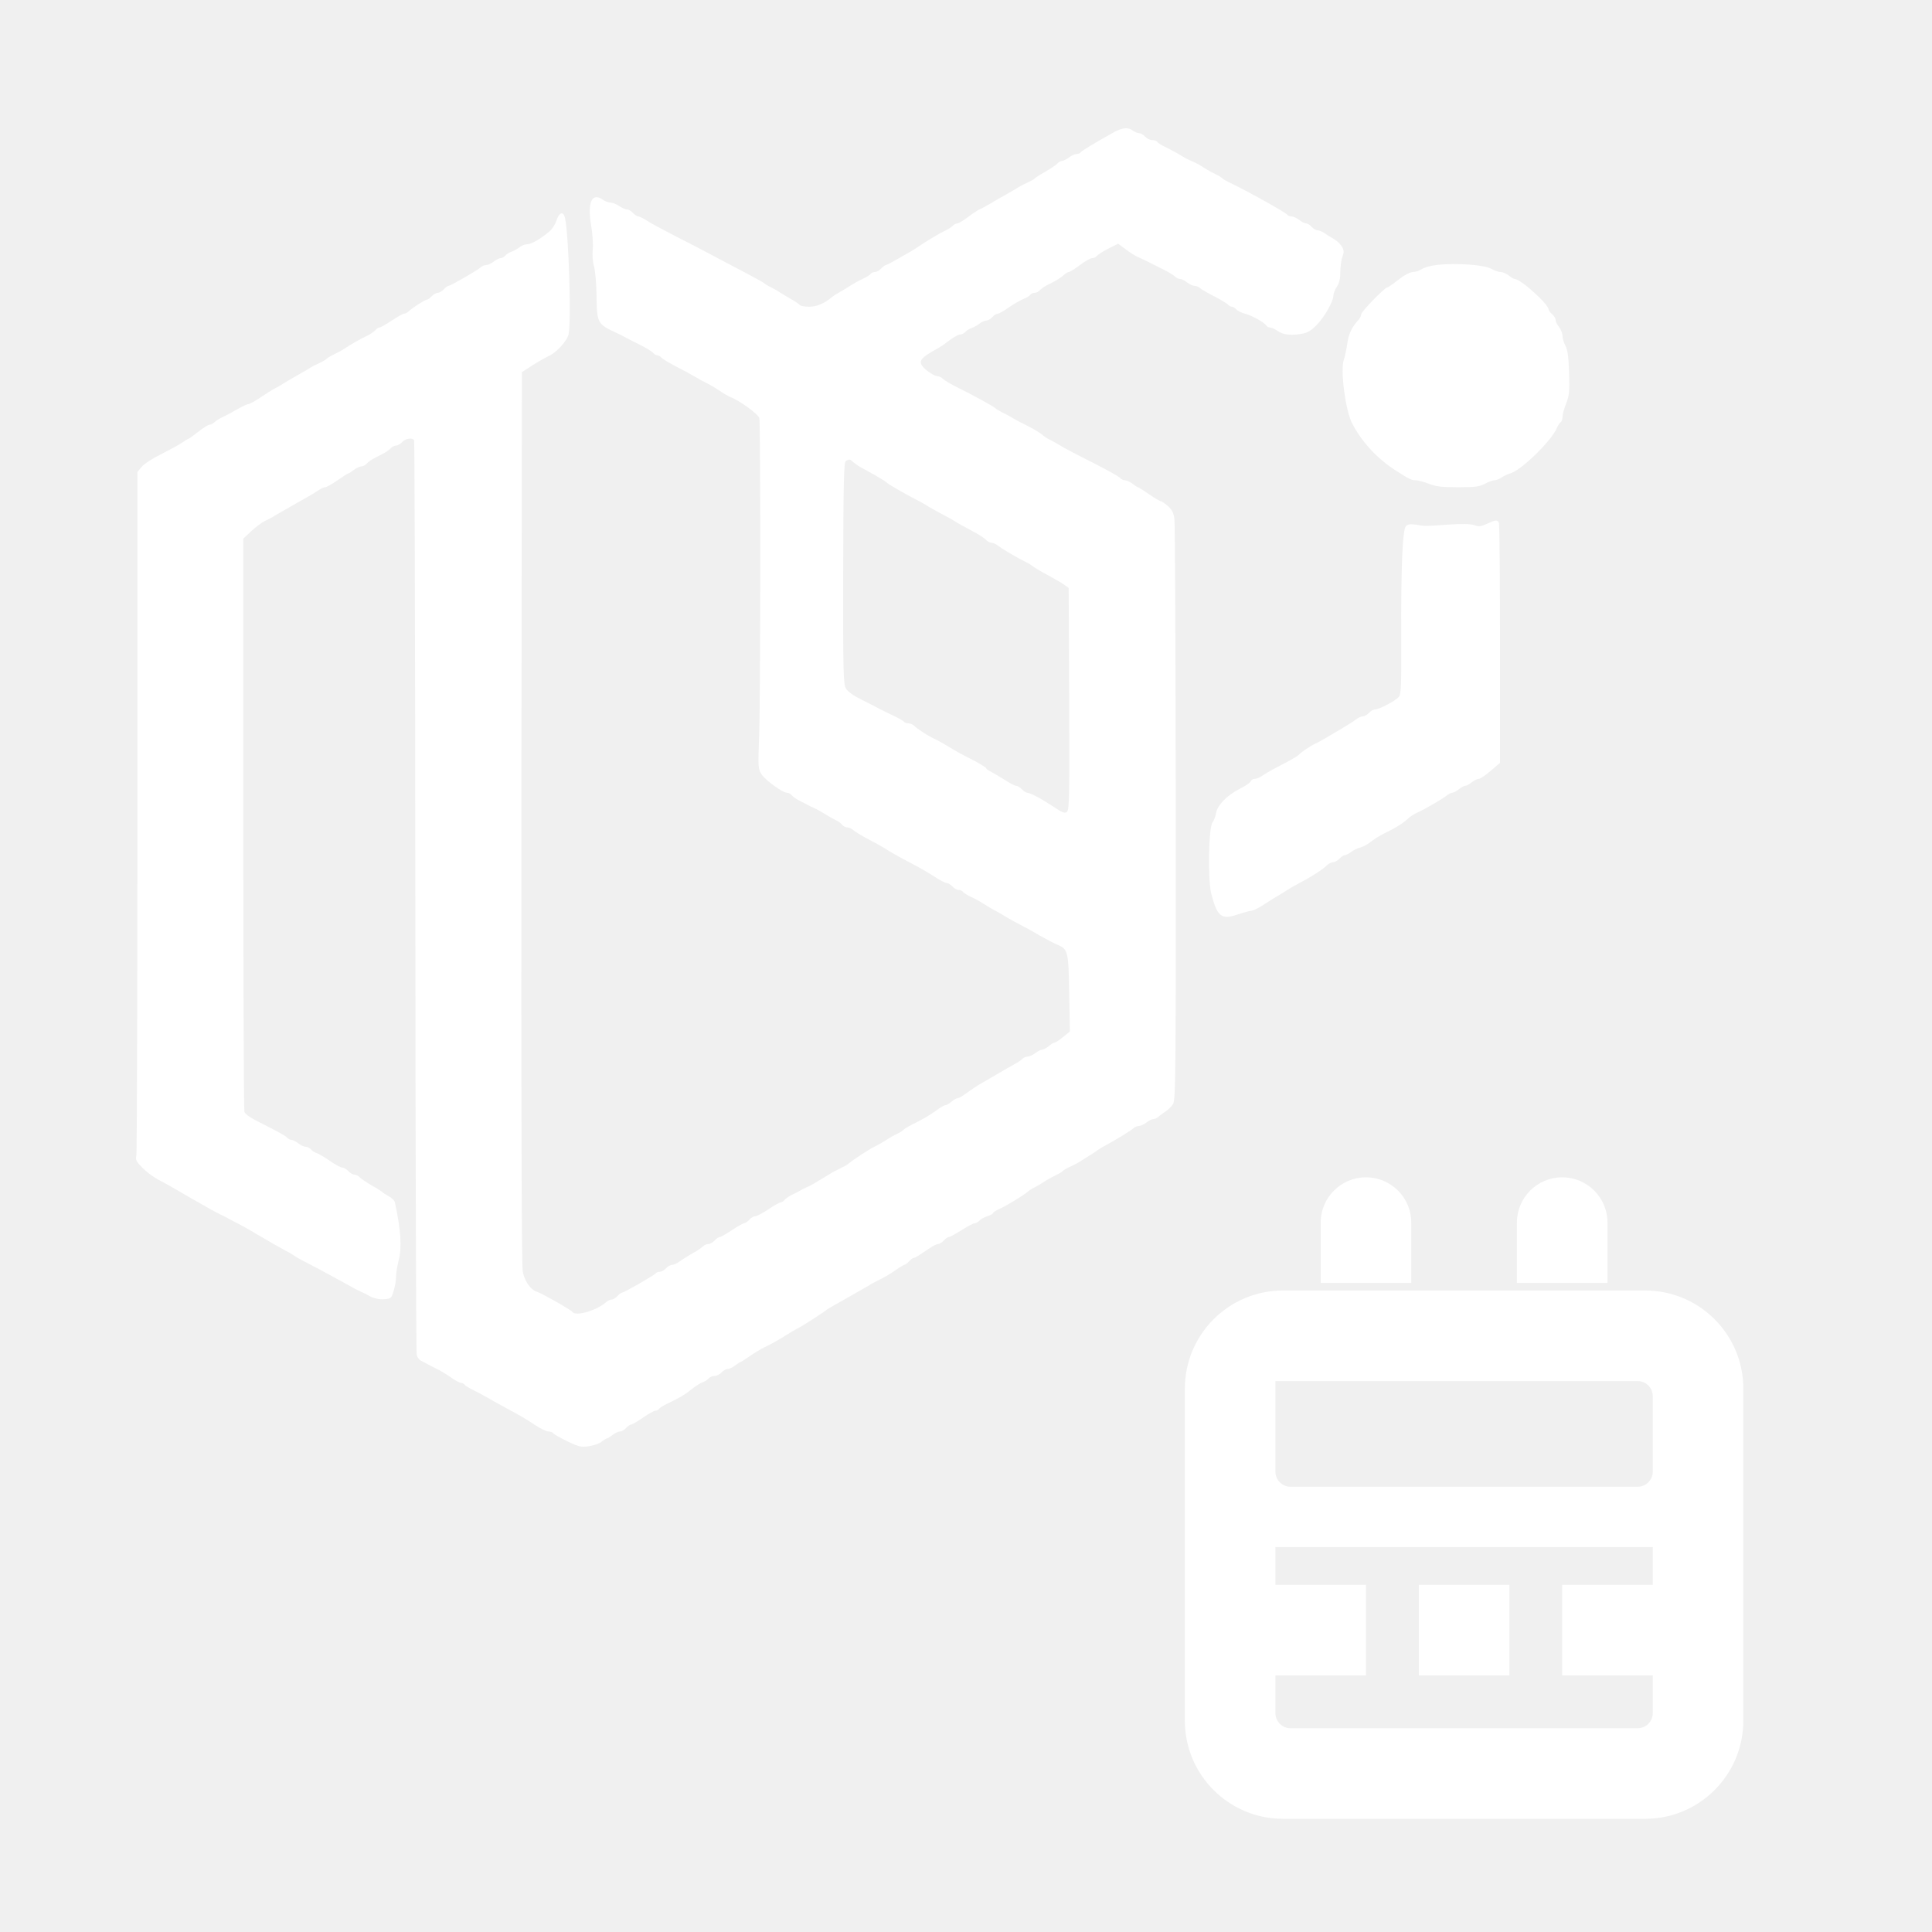
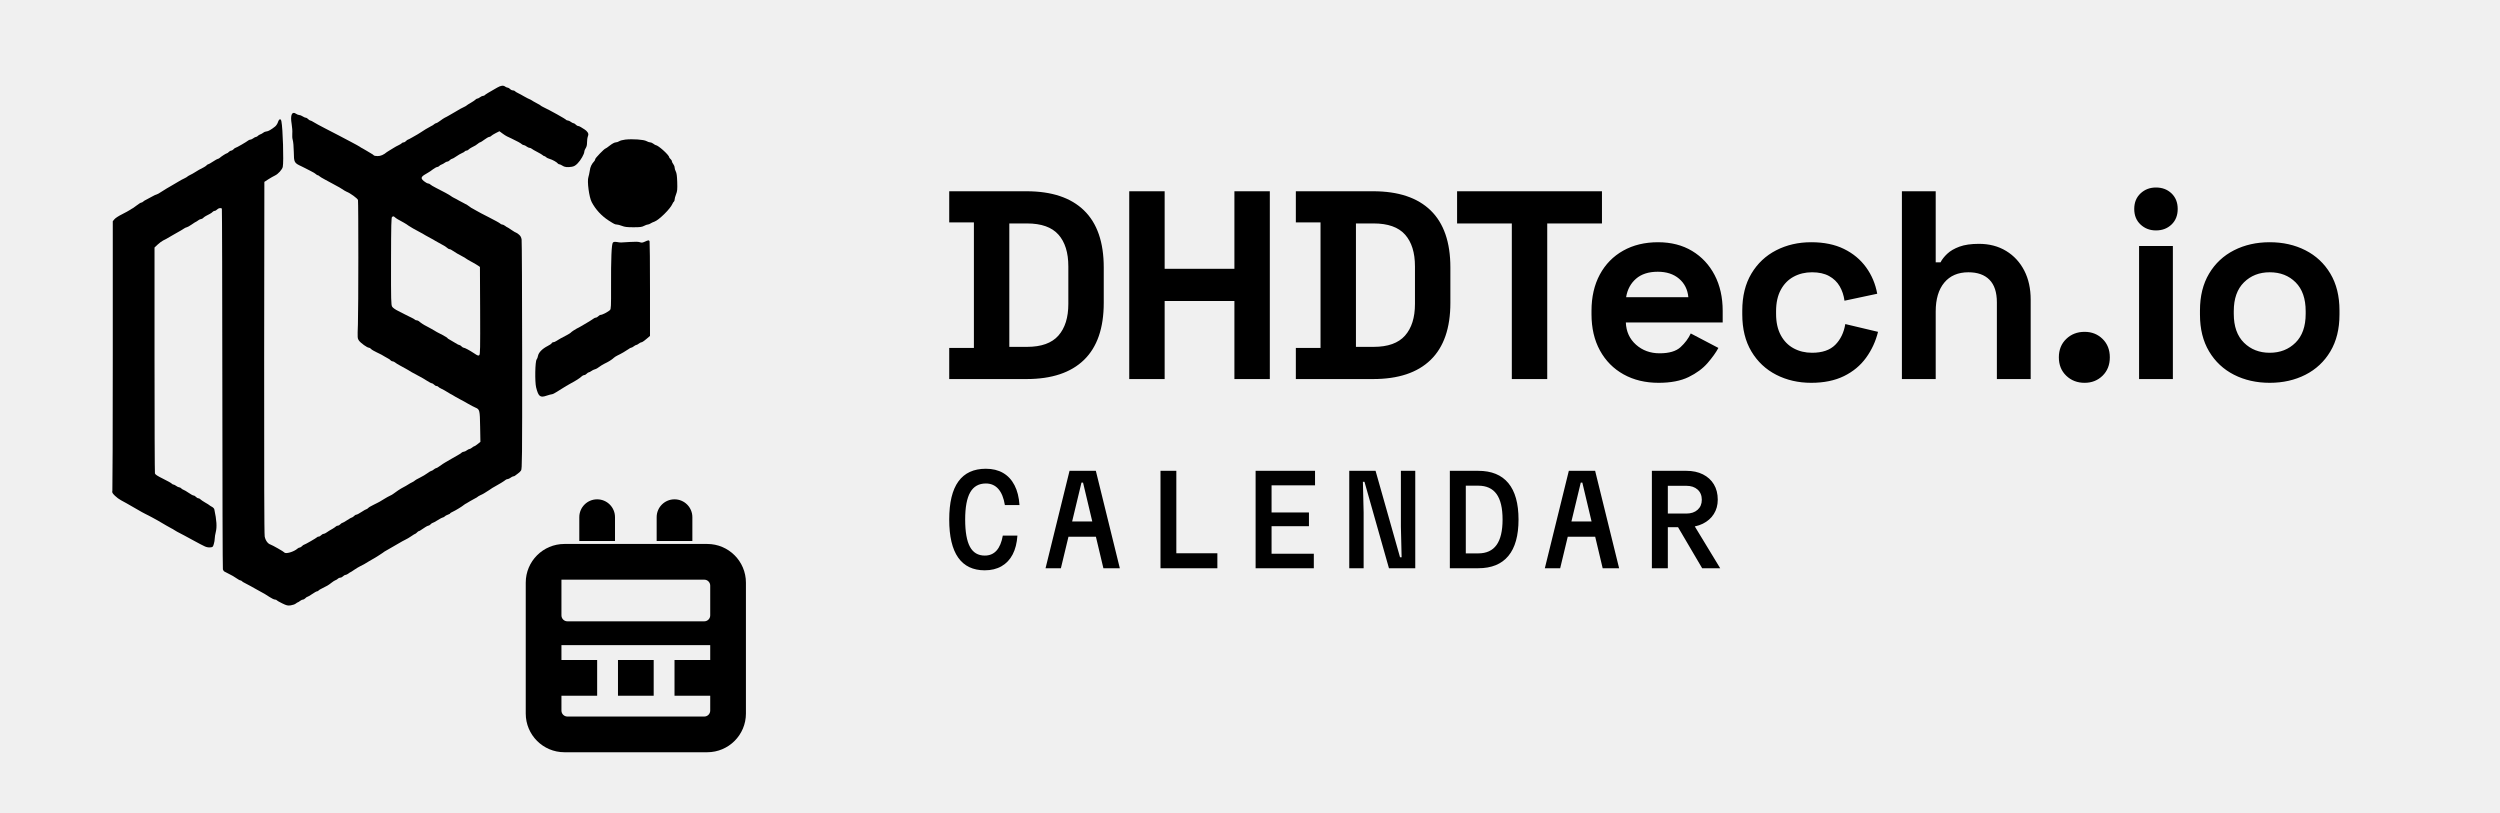
- <svg xmlns="http://www.w3.org/2000/svg" width="512" height="512" viewBox="0 0 512 512" role="img" aria-label="DHDTech.io Calendar">
-   <g transform="translate(0 0) scale(1)">
-     <g color="#ffffff" fill="#ffffff" transform="translate(24 4) scale(.46)">
+ <svg xmlns="http://www.w3.org/2000/svg" width="1280" height="416" viewBox="0 0 1280 416" role="img" aria-label="DHDTech.io Calendar">
+   <g transform="translate(30 18) scale(0.7617188)">
+     <g color="#000000" fill="#000000" transform="translate(24 4) scale(.46)">
      <g transform="translate(0,880) scale(0.1,-0.1)" fill="currentColor" stroke="none">
        <path d="M5888 8121 c-114 -64 -178 -103 -184 -112 -3 -5 -13 -9 -23 -9 -10 0 -30 -9 -44 -20 -14 -11 -32 -20 -40 -20 -8 0 -20 -7 -27 -15 -7 -8 -38 -29 -69 -47 -31 -17 -58 -35 -61 -39 -3 -4 -21 -14 -40 -23 -19 -8 -42 -20 -50 -25 -8 -6 -41 -25 -73 -43 -33 -18 -75 -43 -95 -55 -21 -12 -47 -27 -60 -32 -13 -6 -44 -27 -69 -46 -25 -19 -52 -35 -59 -35 -7 0 -19 -6 -27 -14 -8 -8 -29 -22 -48 -30 -30 -14 -119 -68 -159 -96 -8 -6 -25 -16 -37 -23 -12 -7 -47 -27 -77 -44 -31 -18 -60 -33 -64 -33 -5 0 -17 -9 -27 -20 -10 -11 -26 -20 -36 -20 -10 0 -21 -5 -25 -11 -3 -6 -25 -19 -48 -30 -22 -10 -54 -28 -71 -39 -16 -11 -43 -27 -59 -36 -16 -9 -34 -20 -40 -25 -49 -41 -91 -59 -136 -59 -27 0 -52 5 -55 10 -4 6 -23 19 -43 30 -20 12 -50 29 -67 40 -16 11 -41 25 -55 32 -14 6 -32 17 -40 24 -8 6 -64 37 -125 69 -60 31 -141 74 -180 95 -38 21 -130 68 -203 105 -72 37 -148 78 -167 91 -20 13 -42 24 -49 24 -7 0 -21 9 -31 20 -10 11 -25 20 -34 20 -9 0 -29 9 -46 20 -16 11 -39 20 -50 20 -11 0 -31 7 -43 16 -64 45 -91 -14 -68 -149 8 -45 12 -107 9 -138 -3 -33 0 -73 7 -95 7 -22 14 -96 15 -171 2 -158 5 -163 115 -214 14 -6 32 -15 40 -20 8 -5 47 -24 86 -44 40 -19 77 -42 84 -50 7 -8 18 -15 25 -15 7 0 17 -6 23 -13 6 -7 44 -30 84 -51 40 -20 91 -48 113 -61 22 -13 51 -29 64 -35 13 -6 45 -24 70 -41 25 -17 55 -35 68 -40 53 -20 161 -99 166 -121 7 -36 7 -1590 -1 -1817 -7 -201 -7 -204 15 -237 25 -35 120 -104 145 -104 9 0 21 -7 28 -15 7 -8 24 -21 39 -28 14 -7 35 -18 46 -24 11 -6 31 -16 45 -22 14 -6 43 -22 65 -36 22 -14 49 -29 60 -34 12 -5 27 -16 34 -25 7 -9 22 -16 32 -16 9 0 24 -7 33 -15 8 -8 45 -31 83 -51 37 -19 82 -44 98 -54 37 -24 72 -44 165 -93 40 -20 95 -53 124 -72 29 -19 60 -35 68 -35 8 0 23 -9 33 -20 10 -11 26 -20 36 -20 10 0 21 -5 25 -11 3 -6 25 -19 48 -30 22 -10 55 -28 71 -39 17 -11 44 -27 60 -36 17 -8 48 -26 70 -40 22 -13 58 -33 80 -44 22 -11 72 -38 110 -61 39 -22 86 -47 106 -55 60 -26 63 -36 67 -280 l4 -220 -40 -32 c-22 -18 -44 -32 -49 -32 -6 0 -20 -9 -33 -20 -13 -11 -30 -20 -37 -20 -8 0 -26 -9 -40 -20 -14 -11 -34 -20 -44 -20 -9 0 -24 -6 -31 -13 -7 -8 -25 -20 -40 -28 -14 -8 -61 -34 -103 -59 -42 -25 -86 -50 -98 -57 -23 -13 -39 -24 -90 -60 -17 -13 -36 -23 -42 -23 -7 0 -22 -9 -35 -20 -13 -11 -28 -20 -35 -20 -7 0 -32 -15 -56 -33 -24 -18 -74 -48 -111 -66 -37 -18 -70 -37 -74 -42 -3 -5 -20 -16 -37 -24 -18 -8 -45 -24 -62 -35 -16 -11 -48 -29 -70 -40 -35 -17 -118 -72 -151 -99 -7 -6 -27 -17 -45 -25 -19 -9 -49 -25 -66 -36 -85 -52 -100 -61 -123 -71 -14 -6 -32 -15 -40 -20 -8 -5 -29 -16 -46 -24 -17 -7 -36 -21 -44 -29 -7 -9 -18 -16 -24 -16 -6 0 -38 -18 -71 -40 -33 -22 -67 -40 -76 -40 -9 0 -24 -9 -34 -20 -10 -11 -23 -20 -29 -20 -6 0 -38 -18 -71 -40 -33 -22 -65 -40 -71 -40 -6 0 -19 -9 -29 -20 -10 -11 -26 -20 -36 -20 -10 0 -24 -6 -31 -14 -8 -7 -27 -21 -43 -30 -40 -22 -65 -38 -94 -58 -13 -10 -31 -18 -41 -18 -9 0 -25 -9 -35 -20 -10 -11 -26 -20 -36 -20 -10 0 -20 -4 -23 -9 -7 -10 -182 -111 -194 -111 -5 0 -17 -9 -27 -20 -10 -11 -25 -20 -33 -20 -9 0 -23 -7 -32 -15 -53 -48 -177 -84 -194 -56 -7 11 -174 106 -202 115 -39 12 -73 60 -84 117 -7 35 -9 931 -8 2618 l3 2564 60 39 c33 21 76 45 95 54 46 21 106 88 114 126 16 79 1 565 -20 666 -9 45 -34 38 -51 -14 -7 -22 -26 -50 -41 -62 -53 -43 -103 -72 -126 -72 -13 0 -34 -8 -47 -19 -13 -10 -34 -21 -46 -25 -11 -4 -27 -13 -33 -21 -7 -8 -19 -15 -27 -15 -8 0 -26 -9 -40 -20 -14 -11 -34 -20 -44 -20 -9 0 -24 -6 -31 -13 -17 -16 -174 -107 -186 -107 -5 0 -17 -9 -27 -20 -10 -11 -26 -20 -35 -20 -9 0 -25 -9 -35 -20 -10 -11 -23 -20 -29 -20 -10 0 -81 -46 -104 -67 -7 -7 -19 -13 -25 -13 -7 0 -39 -18 -72 -40 -33 -22 -65 -40 -71 -40 -6 0 -17 -7 -24 -16 -8 -8 -27 -22 -44 -30 -40 -19 -93 -49 -131 -74 -16 -11 -46 -27 -65 -36 -19 -9 -37 -20 -40 -24 -3 -4 -21 -15 -40 -24 -19 -8 -42 -20 -50 -25 -8 -6 -41 -25 -73 -43 -32 -18 -71 -41 -85 -50 -15 -10 -38 -23 -52 -30 -14 -7 -50 -30 -80 -50 -30 -21 -62 -38 -70 -39 -8 0 -37 -14 -65 -30 -27 -16 -65 -36 -84 -45 -19 -8 -40 -22 -48 -30 -8 -8 -20 -14 -28 -14 -7 0 -36 -18 -64 -40 -28 -22 -53 -40 -55 -40 -3 0 -21 -11 -40 -24 -19 -13 -73 -42 -120 -66 -47 -23 -97 -55 -111 -72 l-25 -30 0 -1953 c0 -1074 -3 -1967 -6 -1984 -6 -27 -1 -36 37 -74 24 -24 64 -53 89 -66 25 -13 61 -33 82 -45 37 -22 170 -98 223 -128 17 -9 41 -22 55 -29 14 -6 32 -15 40 -20 8 -5 33 -18 55 -29 22 -11 58 -31 80 -44 22 -13 51 -31 65 -38 14 -8 43 -25 65 -38 22 -13 54 -30 70 -39 17 -8 35 -19 40 -23 6 -5 26 -17 45 -27 19 -11 67 -35 105 -55 39 -21 102 -55 140 -76 39 -22 81 -45 95 -51 14 -6 42 -20 62 -31 24 -12 53 -18 79 -16 40 3 42 5 55 48 8 25 14 62 14 82 0 20 7 63 15 94 19 74 13 173 -21 331 -2 13 -19 30 -37 39 -17 9 -34 20 -37 24 -3 3 -30 21 -61 38 -31 18 -62 39 -69 47 -7 8 -20 15 -30 15 -9 0 -25 9 -35 20 -10 11 -25 20 -34 20 -9 0 -41 17 -72 39 -31 21 -65 42 -77 45 -11 4 -26 13 -32 21 -7 8 -20 15 -30 15 -9 0 -29 9 -43 20 -14 11 -32 20 -40 20 -8 0 -20 7 -27 15 -6 8 -63 39 -125 70 -83 41 -114 61 -119 78 -3 12 -6 760 -6 1661 l0 1640 47 44 c26 24 61 50 78 58 16 7 37 18 45 23 8 6 56 33 105 61 120 68 126 71 157 92 15 10 33 18 40 18 7 0 39 18 71 40 31 22 60 40 63 40 3 0 17 9 31 20 14 11 34 20 43 20 10 0 23 7 30 15 7 8 24 21 39 29 14 7 40 21 57 30 18 9 37 23 44 31 7 8 20 15 30 15 9 0 25 9 35 20 19 21 59 27 69 11 3 -5 6 -1187 7 -2628 1 -1440 4 -2629 8 -2642 3 -13 14 -28 24 -33 9 -4 25 -13 35 -18 9 -6 32 -17 50 -26 18 -8 56 -30 83 -49 27 -19 55 -35 63 -35 8 0 18 -5 22 -11 3 -6 25 -19 48 -30 22 -11 59 -30 81 -43 22 -13 67 -38 100 -56 105 -57 119 -65 176 -103 31 -20 65 -37 77 -37 11 0 24 -4 27 -10 3 -5 40 -26 81 -46 66 -32 80 -35 124 -29 27 4 61 15 74 26 13 10 27 19 31 19 4 0 18 9 32 20 14 11 33 20 43 20 9 0 25 9 35 20 10 11 23 20 29 20 6 0 37 18 69 40 31 22 64 40 72 40 7 0 17 5 21 11 3 6 25 19 48 30 73 35 100 51 141 84 22 18 50 35 62 39 11 4 27 13 33 21 7 8 22 15 35 15 12 0 30 9 40 20 10 11 26 20 35 20 10 0 29 9 43 20 14 11 28 20 31 20 3 0 28 16 55 35 27 19 65 41 83 50 41 19 93 49 133 75 17 11 41 25 55 32 26 12 161 99 170 109 3 3 59 35 125 72 66 38 127 72 135 78 8 5 30 16 48 25 18 8 56 30 83 49 27 19 53 35 57 35 5 0 17 9 27 20 10 11 22 20 27 20 8 0 21 8 95 58 18 12 38 22 46 22 8 0 22 9 32 20 10 11 23 20 29 20 6 0 39 18 74 40 34 22 69 40 76 40 8 0 19 7 26 14 6 8 27 20 46 26 19 6 34 15 34 19 0 4 17 15 38 24 40 18 138 78 162 99 8 7 26 19 40 25 14 7 39 22 55 33 17 11 46 27 65 36 19 9 37 20 40 24 3 4 21 15 40 24 19 8 44 21 55 28 62 38 101 64 110 71 6 4 24 16 42 25 58 31 148 86 161 99 7 7 22 13 31 13 10 0 30 9 44 20 14 11 32 20 40 20 9 0 22 6 29 13 7 7 25 20 40 30 15 9 35 29 44 43 15 23 17 156 16 1677 -1 908 -4 1672 -8 1697 -5 33 -15 52 -38 72 -17 15 -35 27 -41 28 -5 0 -36 18 -68 40 -31 22 -60 40 -63 40 -3 0 -17 9 -31 20 -14 11 -34 20 -43 20 -10 0 -23 6 -29 14 -7 8 -81 49 -164 91 -84 42 -165 85 -182 96 -16 10 -41 24 -55 31 -14 6 -33 18 -43 27 -20 17 -47 33 -102 61 -22 11 -48 24 -57 30 -10 5 -26 15 -35 20 -10 6 -29 15 -43 22 -14 7 -32 18 -40 25 -19 15 -121 71 -216 118 -40 20 -77 42 -84 50 -7 8 -22 15 -34 15 -11 1 -38 16 -60 34 -55 47 -46 65 63 125 15 8 46 29 70 48 24 18 52 33 61 33 10 0 23 7 30 15 6 8 22 17 33 21 12 4 33 15 46 25 13 11 31 19 41 19 9 0 25 9 35 20 10 11 24 20 32 20 7 0 35 16 62 35 27 19 65 41 84 49 19 7 38 19 41 25 4 6 15 11 25 11 10 0 24 7 31 16 8 8 27 22 44 30 45 21 73 39 94 57 10 10 23 17 28 17 6 0 35 18 64 40 29 22 61 40 71 40 9 0 22 6 28 14 7 8 36 26 67 42 l54 27 43 -32 c23 -17 53 -37 67 -43 24 -10 91 -43 167 -82 21 -11 44 -26 51 -33 7 -7 20 -13 29 -13 8 0 26 -9 40 -20 14 -11 34 -20 44 -20 9 0 24 -6 31 -13 7 -7 44 -28 81 -47 38 -19 73 -41 79 -47 6 -7 16 -13 23 -13 7 0 18 -7 25 -15 7 -8 30 -20 53 -26 41 -11 110 -50 122 -69 3 -5 13 -10 21 -10 8 0 27 -9 42 -19 31 -23 77 -28 141 -17 33 6 54 19 84 50 45 45 97 137 97 170 0 12 9 35 20 51 14 21 20 47 20 84 0 30 5 70 12 88 10 28 10 38 -4 61 -9 14 -29 33 -45 42 -15 8 -39 23 -53 33 -13 9 -32 17 -41 17 -9 0 -24 9 -34 20 -10 11 -25 20 -32 20 -8 0 -26 9 -40 20 -14 11 -34 20 -44 20 -10 0 -20 4 -24 9 -7 13 -237 141 -335 187 -19 9 -37 20 -40 24 -3 4 -21 15 -40 24 -19 9 -48 25 -65 36 -28 19 -49 30 -85 45 -8 3 -33 17 -55 30 -22 14 -59 33 -81 44 -23 11 -45 24 -48 30 -4 6 -17 11 -30 11 -13 0 -31 9 -41 20 -10 11 -26 20 -35 20 -9 0 -25 7 -36 15 -27 21 -62 17 -116 -14z m-1496 -1895 c8 -7 27 -21 43 -30 17 -9 55 -30 85 -47 30 -17 62 -37 70 -45 15 -12 105 -64 175 -100 17 -8 48 -26 70 -40 22 -13 58 -33 80 -44 22 -11 54 -29 70 -40 17 -10 58 -33 92 -51 34 -17 70 -40 79 -50 9 -10 25 -19 34 -19 10 0 28 -8 41 -19 25 -19 114 -71 159 -93 14 -6 32 -18 41 -25 8 -7 47 -30 85 -50 39 -21 81 -46 95 -56 l24 -17 3 -639 c2 -558 1 -640 -13 -651 -12 -10 -25 -6 -72 26 -71 47 -140 84 -157 84 -7 0 -21 9 -31 20 -10 11 -25 20 -33 20 -8 0 -38 16 -67 35 -29 18 -64 39 -78 46 -15 7 -27 16 -27 20 0 4 -33 24 -72 45 -73 37 -89 45 -163 90 -22 13 -55 31 -74 40 -34 16 -84 49 -109 72 -7 6 -22 12 -32 12 -10 0 -21 4 -25 10 -3 5 -36 23 -73 40 -37 18 -74 36 -82 41 -8 5 -48 25 -88 45 -45 22 -80 47 -90 64 -15 25 -17 86 -16 665 1 531 4 639 15 646 19 12 25 11 41 -5z" />
        <path d="M7759 7361 c-36 -4 -76 -15 -89 -24 -14 -9 -36 -17 -51 -17 -16 0 -49 -17 -85 -45 -31 -25 -61 -45 -65 -45 -14 0 -149 -139 -149 -154 0 -8 -6 -21 -12 -28 -41 -44 -61 -85 -68 -142 -5 -33 -14 -75 -20 -93 -21 -58 10 -295 49 -367 56 -107 144 -201 246 -267 81 -52 95 -59 119 -59 14 0 48 -9 76 -20 41 -16 74 -20 168 -20 98 0 123 3 155 20 20 11 45 20 55 20 10 0 27 7 39 15 12 8 38 21 58 27 65 23 231 186 262 258 6 15 16 31 22 34 6 4 11 18 11 31 0 13 9 48 21 77 18 46 20 69 17 178 -3 92 -9 133 -21 155 -9 17 -17 42 -17 56 0 15 -9 38 -20 52 -11 14 -20 32 -20 41 0 9 -9 24 -20 33 -11 10 -20 21 -20 26 0 32 -161 176 -196 177 -5 0 -20 9 -34 20 -14 11 -35 20 -47 20 -12 0 -37 9 -55 19 -38 22 -200 34 -309 22z" />
        <path d="M8044 5869 c-35 -16 -47 -17 -74 -7 -22 7 -68 8 -144 3 -145 -10 -134 -10 -187 -1 -35 5 -50 3 -61 -8 -20 -20 -29 -241 -27 -650 1 -282 -1 -319 -15 -335 -21 -23 -112 -71 -135 -71 -10 0 -26 -9 -36 -20 -10 -11 -26 -20 -35 -20 -10 0 -28 -8 -41 -19 -13 -10 -50 -33 -82 -52 -33 -19 -75 -44 -95 -56 -21 -12 -47 -27 -60 -32 -25 -12 -84 -52 -92 -63 -3 -4 -27 -19 -53 -33 -26 -14 -67 -36 -91 -48 -24 -13 -54 -31 -67 -40 -13 -10 -32 -17 -42 -17 -9 0 -20 -6 -23 -14 -3 -8 -30 -27 -61 -42 -76 -39 -130 -94 -139 -141 -3 -21 -13 -45 -20 -54 -23 -26 -28 -326 -8 -409 34 -134 59 -154 153 -121 34 11 69 21 79 21 9 0 42 16 72 36 30 20 66 42 80 50 14 8 39 23 55 34 17 11 48 29 70 40 67 35 133 77 158 102 10 10 26 18 36 18 10 0 26 9 36 20 10 11 24 20 30 20 7 0 23 8 36 18 13 11 37 22 53 26 17 4 46 20 65 36 20 15 52 35 71 44 63 30 112 60 141 88 10 10 33 24 51 33 49 22 139 75 167 96 13 11 29 19 36 19 7 0 24 9 38 20 14 11 30 20 37 20 7 0 23 9 37 20 14 11 32 20 41 20 8 0 39 21 68 46 l54 46 0 683 c0 376 -3 690 -6 699 -8 20 -18 19 -70 -5z" />
      </g>
    </g>
-     <path fill="#ffffff" fill-rule="evenodd" d="M340 342H436A26 26 0 0 1 462 368V456A26 26 0 0 1 436 482H340A26 26 0 0 1 314 456V368A26 26 0 0 1 340 342Z M338 366H434A4 4 0 0 1 438 370V390A4 4 0 0 1 434 394H342A4 4 0 0 1 338 390Z M338 410H438V454A4 4 0 0 1 434 458H342A4 4 0 0 1 338 454Z M338 420h24v24h-24z M376 420h24v24h-24z M414 420h24v24h-24z M350 340v-16a12 12 0 0 1 24 0v16z M402 340v-16a12 12 0 0 1 24 0v16z" />
+     <path fill="#000000" fill-rule="evenodd" d="M340 342H436A26 26 0 0 1 462 368V456A26 26 0 0 1 436 482H340A26 26 0 0 1 314 456V368A26 26 0 0 1 340 342Z M338 366H434A4 4 0 0 1 438 370V390A4 4 0 0 1 434 394H342A4 4 0 0 1 338 390Z M338 410H438V454A4 4 0 0 1 434 458H342A4 4 0 0 1 338 454Z M338 420h24v24h-24z M376 420h24v24h-24z M414 420h24v24h-24z M350 340v-16a12 12 0 0 1 24 0v16z M402 340v-16a12 12 0 0 1 24 0v16z" />
+   </g>
+   <g fill="#000000" transform="translate(486 96) scale(1.373626) translate(-4.6 71.4)">
+     <path d="M33.400 0L4.600 0L4.600-11.600L13.800-11.600L13.800-58.400L4.600-58.400L4.600-70L33.400-70Q47.500-70 54.850-62.850Q62.200-55.700 62.200-41.600L62.200-41.600L62.200-28.400Q62.200-14.300 54.850-7.150Q47.500 0 33.400 0L33.400 0ZM27-58L27-12L33.600-12Q41.600-12 45.300-16.200Q49-20.400 49-28L49-28L49-42Q49-49.700 45.300-53.850Q41.600-58 33.600-58L33.600-58L27-58ZM84.900 0L71.700 0L71.700-70L84.900-70L84.900-41.100L110.900-41.100L110.900-70L124.100-70L124.100 0L110.900 0L110.900-29.100L84.900-29.100L84.900 0ZM162.600 0L133.800 0L133.800-11.600L143-11.600L143-58.400L133.800-58.400L133.800-70L162.600-70Q176.700-70 184.050-62.850Q191.400-55.700 191.400-41.600L191.400-41.600L191.400-28.400Q191.400-14.300 184.050-7.150Q176.700 0 162.600 0L162.600 0ZM156.200-58L156.200-12L162.800-12Q170.800-12 174.500-16.200Q178.200-20.400 178.200-28L178.200-28L178.200-42Q178.200-49.700 174.500-53.850Q170.800-58 162.800-58L162.800-58L156.200-58ZM227.500 0L214.300 0L214.300-58L193.900-58L193.900-70L247.900-70L247.900-58L227.500-58L227.500 0ZM269.000 1.400L269.000 1.400Q261.600 1.400 255.950-1.750Q250.300-4.900 247.150-10.650Q244.000-16.400 244.000-24.200L244.000-24.200L244.000-25.400Q244.000-33.200 247.100-38.950Q250.200-44.700 255.800-47.850Q261.400-51 268.800-51L268.800-51Q276.100-51 281.500-47.750Q286.900-44.500 289.900-38.750Q292.900-33 292.900-25.400L292.900-25.400L292.900-21.100L256.800-21.100Q257.000-16 260.600-12.800Q264.200-9.600 269.400-9.600L269.400-9.600Q274.700-9.600 277.200-11.900Q279.700-14.200 281.000-17L281.000-17L291.300-11.600Q289.900-9 287.250-5.950Q284.600-2.900 280.200-0.750Q275.800 1.400 269.000 1.400ZM256.900-30.500L256.900-30.500L280.100-30.500Q279.700-34.800 276.650-37.400Q273.600-40 268.700-40L268.700-40Q263.600-40 260.600-37.400Q257.600-34.800 256.900-30.500ZM325.900 1.400L325.900 1.400Q318.700 1.400 312.850-1.600Q307.000-4.600 303.600-10.300Q300.200-16 300.200-24.100L300.200-24.100L300.200-25.500Q300.200-33.600 303.600-39.300Q307.000-45 312.850-48Q318.700-51 325.900-51L325.900-51Q333.000-51 338.100-48.500Q343.200-46 346.350-41.650Q349.500-37.300 350.500-31.800L350.500-31.800L338.300-29.200Q337.900-32.200 336.500-34.600Q335.100-37 332.550-38.400Q330.000-39.800 326.200-39.800L326.200-39.800Q322.400-39.800 319.350-38.150Q316.300-36.500 314.550-33.250Q312.800-30 312.800-25.300L312.800-25.300L312.800-24.300Q312.800-19.600 314.550-16.350Q316.300-13.100 319.350-11.450Q322.400-9.800 326.200-9.800L326.200-9.800Q331.900-9.800 334.850-12.750Q337.800-15.700 338.600-20.500L338.600-20.500L350.800-17.600Q349.500-12.300 346.350-7.950Q343.200-3.600 338.100-1.100Q333.000 1.400 325.900 1.400ZM372.300 0L359.700 0L359.700-70L372.300-70L372.300-43.500L374.100-43.500Q374.900-45.100 376.600-46.700Q378.300-48.300 381.150-49.350Q384-50.400 388.400-50.400L388.400-50.400Q394.200-50.400 398.550-47.750Q402.900-45.100 405.300-40.450Q407.700-35.800 407.700-29.600L407.700-29.600L407.700 0L395.100 0L395.100-28.600Q395.100-34.200 392.350-37Q389.600-39.800 384.500-39.800L384.500-39.800Q378.700-39.800 375.500-35.950Q372.300-32.100 372.300-25.200L372.300-25.200L372.300 0ZM427.800 1.400L427.800 1.400Q423.700 1.400 420.950-1.250Q418.200-3.900 418.200-8.100L418.200-8.100Q418.200-12.300 420.950-14.950Q423.700-17.600 427.800-17.600L427.800-17.600Q431.800-17.600 434.500-14.950Q437.200-12.300 437.200-8.100L437.200-8.100Q437.200-3.900 434.500-1.250Q431.800 1.400 427.800 1.400ZM460.700 0L448.100 0L448.100-49.600L460.700-49.600L460.700 0ZM454.400-55.400L454.400-55.400Q451-55.400 448.650-57.600Q446.300-59.800 446.300-63.400L446.300-63.400Q446.300-67 448.650-69.200Q451-71.400 454.400-71.400L454.400-71.400Q457.900-71.400 460.200-69.200Q462.500-67 462.500-63.400L462.500-63.400Q462.500-59.800 460.200-57.600Q457.900-55.400 454.400-55.400ZM496.800 1.400L496.800 1.400Q489.400 1.400 483.500-1.600Q477.600-4.600 474.200-10.300Q470.800-16 470.800-24L470.800-24L470.800-25.600Q470.800-33.600 474.200-39.300Q477.600-45 483.500-48Q489.400-51 496.800-51L496.800-51Q504.200-51 510.100-48Q516-45 519.400-39.300Q522.800-33.600 522.800-25.600L522.800-25.600L522.800-24Q522.800-16 519.400-10.300Q516-4.600 510.100-1.600Q504.200 1.400 496.800 1.400ZM496.800-9.800L496.800-9.800Q502.600-9.800 506.400-13.550Q510.200-17.300 510.200-24.300L510.200-24.300L510.200-25.300Q510.200-32.300 506.450-36.050Q502.700-39.800 496.800-39.800L496.800-39.800Q491.000-39.800 487.200-36.050Q483.400-32.300 483.400-25.300L483.400-25.300L483.400-24.300Q483.400-17.300 487.200-13.550Q491.000-9.800 496.800-9.800Z" />
+   </g>
+   <g fill="#000000" transform="translate(486 240) scale(0.6235012) translate(-7.4 81.7)">
+     <path d="M36.600 1.700L36.600 1.700Q22.100 1.700 14.750-8.750Q7.400-19.200 7.400-40L7.400-40Q7.400-60.900 14.950-71.300Q22.500-81.700 37.500-81.700L37.500-81.700Q45.700-81.700 51.650-78.250Q57.600-74.800 61.050-68.100Q64.500-61.400 65.100-51.900L65.100-51.900L53.100-51.900Q51.700-60.600 47.750-65.100Q43.800-69.600 37.500-69.600L37.500-69.600Q28.800-69.600 24.650-62.350Q20.500-55.100 20.500-40L20.500-40Q20.500-24.900 24.400-17.650Q28.300-10.400 36.600-10.400L36.600-10.400Q42.600-10.400 46.300-14.550Q50-18.700 51.400-26.800L51.400-26.800L63.400-26.800Q62.800-17.700 59.500-11.350Q56.200-5 50.350-1.650Q44.500 1.700 36.600 1.700ZM99.100 0L86.500 0L106.200-80L127.800-80L147.500 0L134 0L117.300-70.300L116-70.300L99.100 0ZM134.800-25.900L99.200-25.900L99.200-38.400L134.800-38.400L134.800-25.900ZM227.600 0L180.900 0L180.900-80L193.900-80L193.900-12.300L227.600-12.300L227.600 0ZM306.800 0L259 0L259-80L307.800-80L307.800-68.100L272.100-68.100L272.100-45.800L302.800-45.800L302.800-34.500L272.100-34.500L272.100-11.900L306.800-11.900L306.800 0ZM347.700 0L335.900 0L335.900-80L357.500-80L377.600-9L378.900-9L378.300-34.300L378.300-80L390.100-80L390.100 0L368.500 0L348.400-71L347.100-71L347.700-45.700L347.700 0ZM441.800 0L418.500 0L418.500-80L441.800-80Q458.200-80 466.550-69.900Q474.900-59.800 474.900-40L474.900-40Q474.900-20.200 466.550-10.100Q458.200 0 441.800 0L441.800 0ZM431.600-67.800L431.600-12.200L441.800-12.200Q451.900-12.200 456.850-19.100Q461.800-26 461.800-40L461.800-40Q461.800-54.100 456.850-60.950Q451.900-67.800 441.800-67.800L441.800-67.800L431.600-67.800ZM509.100 0L496.500 0L516.200-80L537.800-80L557.500 0L544 0L527.300-70.300L526-70.300L509.100 0ZM544.800-25.900L509.200-25.900L509.200-38.400L544.800-38.400L544.800-25.900ZM597.500 0L584.400 0L584.400-80L612.700-80Q620.500-80 626.300-77.100Q632.100-74.200 635.300-68.900Q638.500-63.600 638.500-56.300L638.500-56.300Q638.500-49.600 635.250-44.500Q632-39.400 626.200-36.550Q620.400-33.700 612.700-33.700L612.700-33.700L597.500-33.700L597.500 0ZM640.500 0L625.700 0L604.600-35.900L618.700-35.900L640.500 0ZM597.500-67.700L597.500-44.900L612.700-44.900Q618.500-44.900 621.950-48Q625.400-51.100 625.400-56.200L625.400-56.200Q625.400-61.500 621.950-64.600Q618.500-67.700 612.700-67.700L612.700-67.700L597.500-67.700Z" />
  </g>
</svg>
